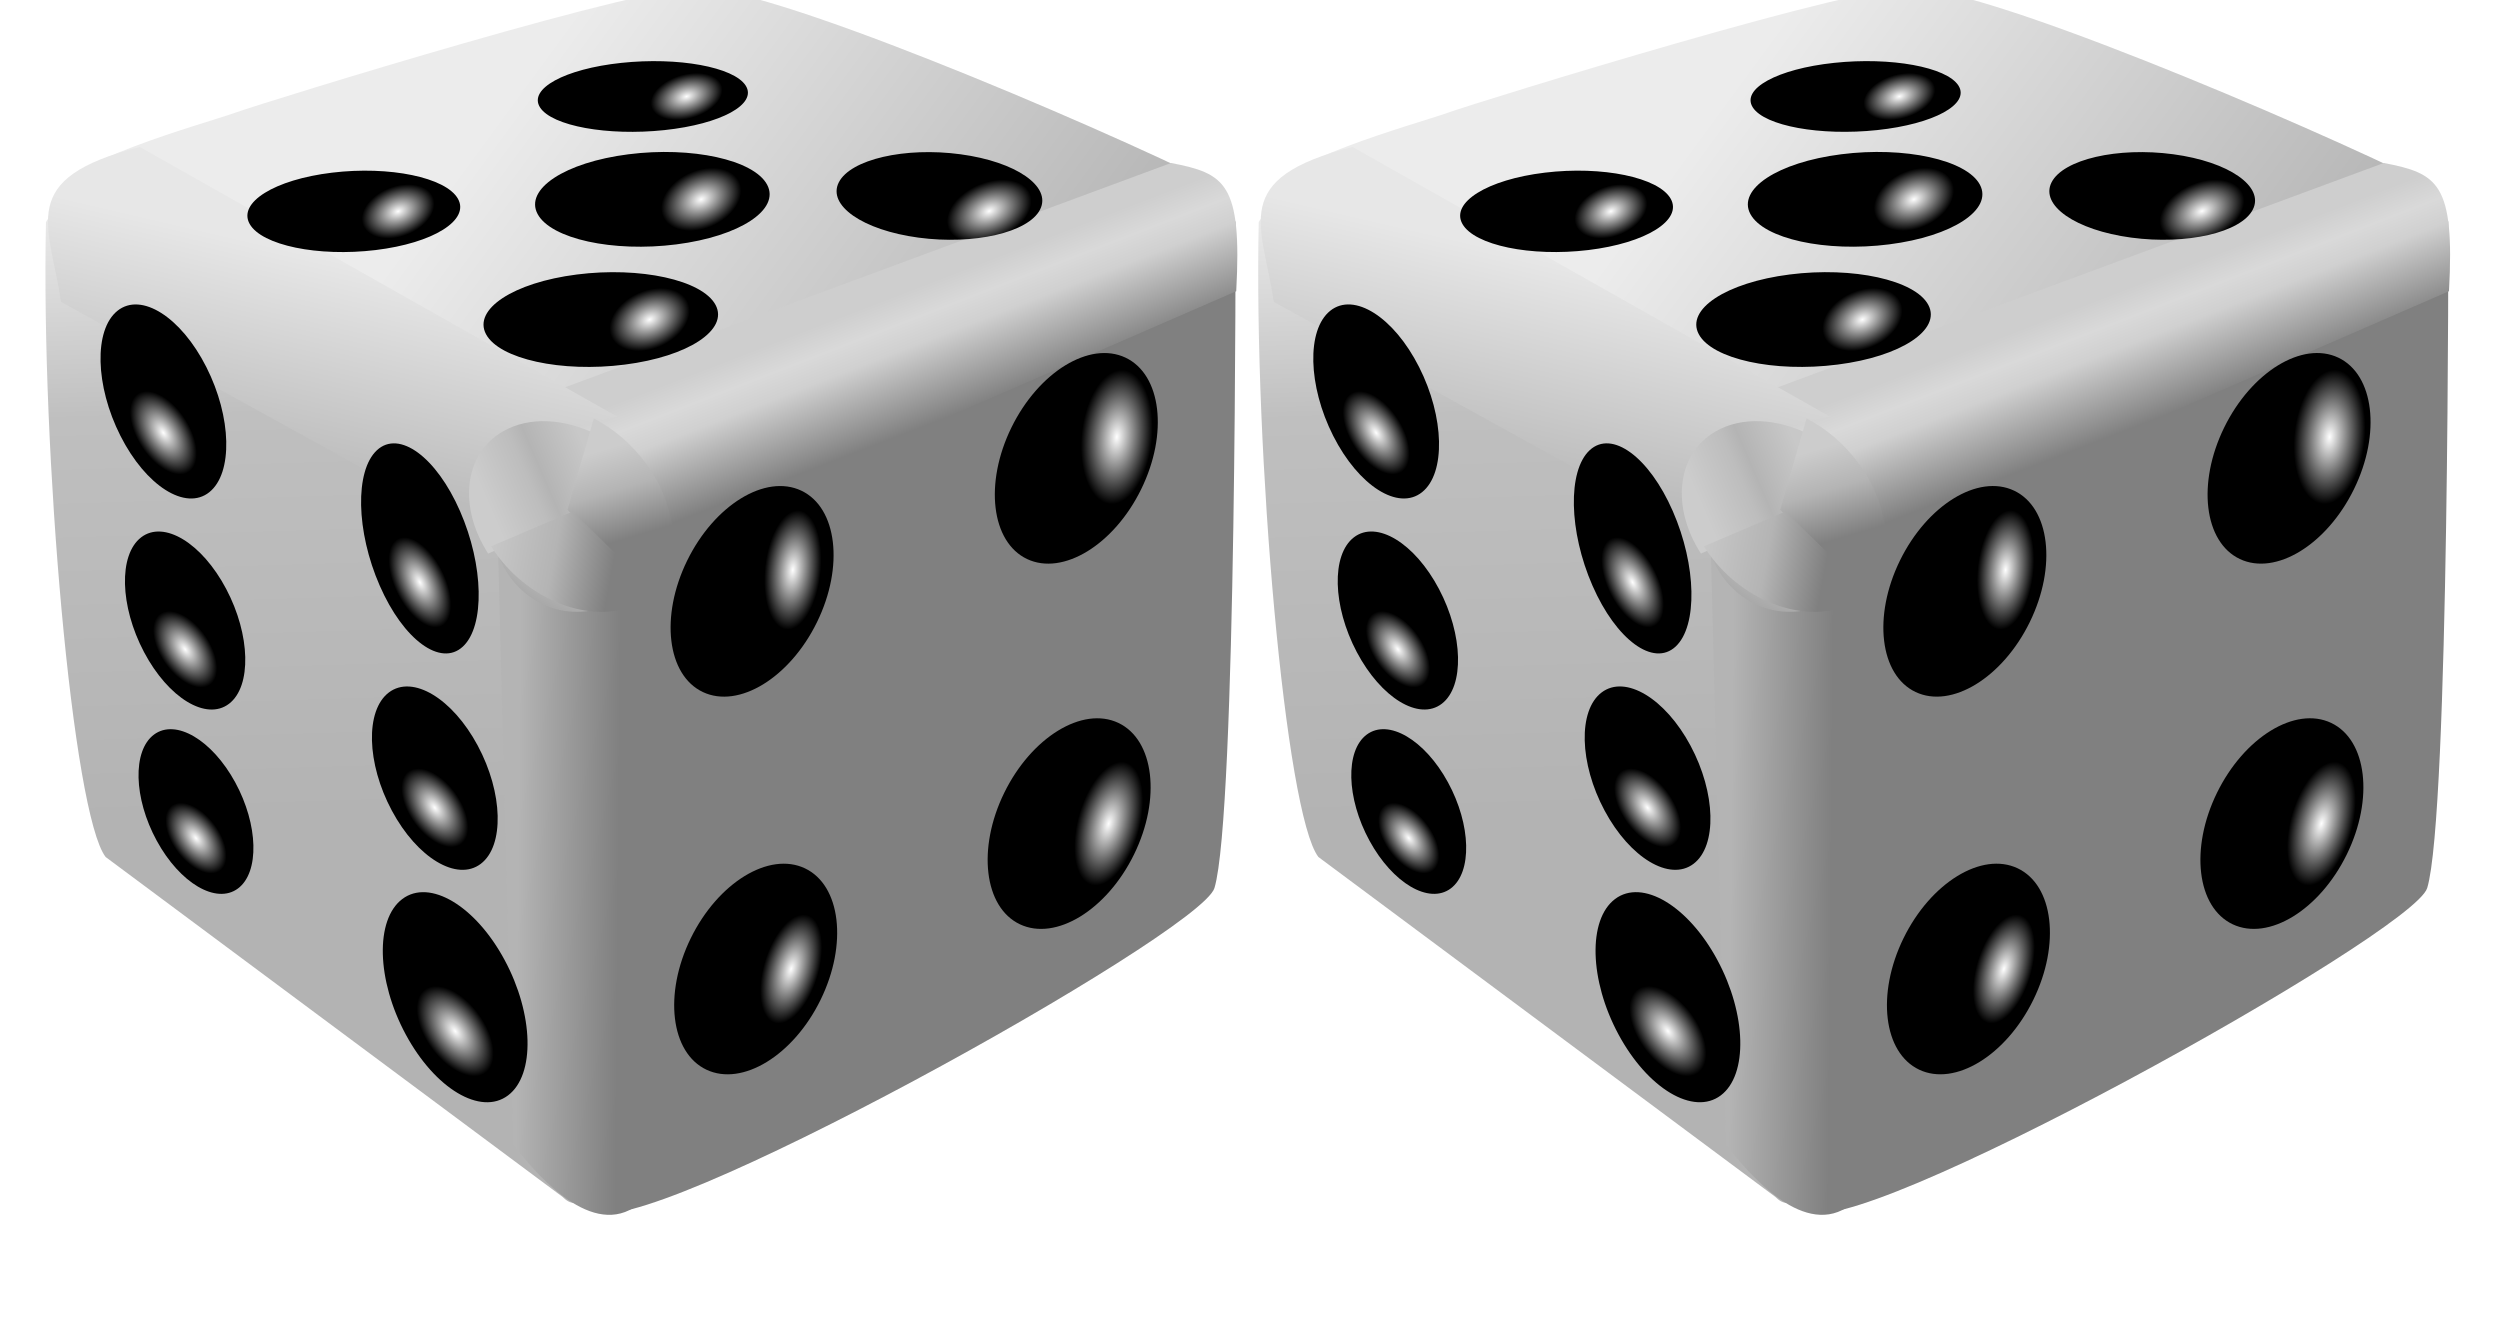
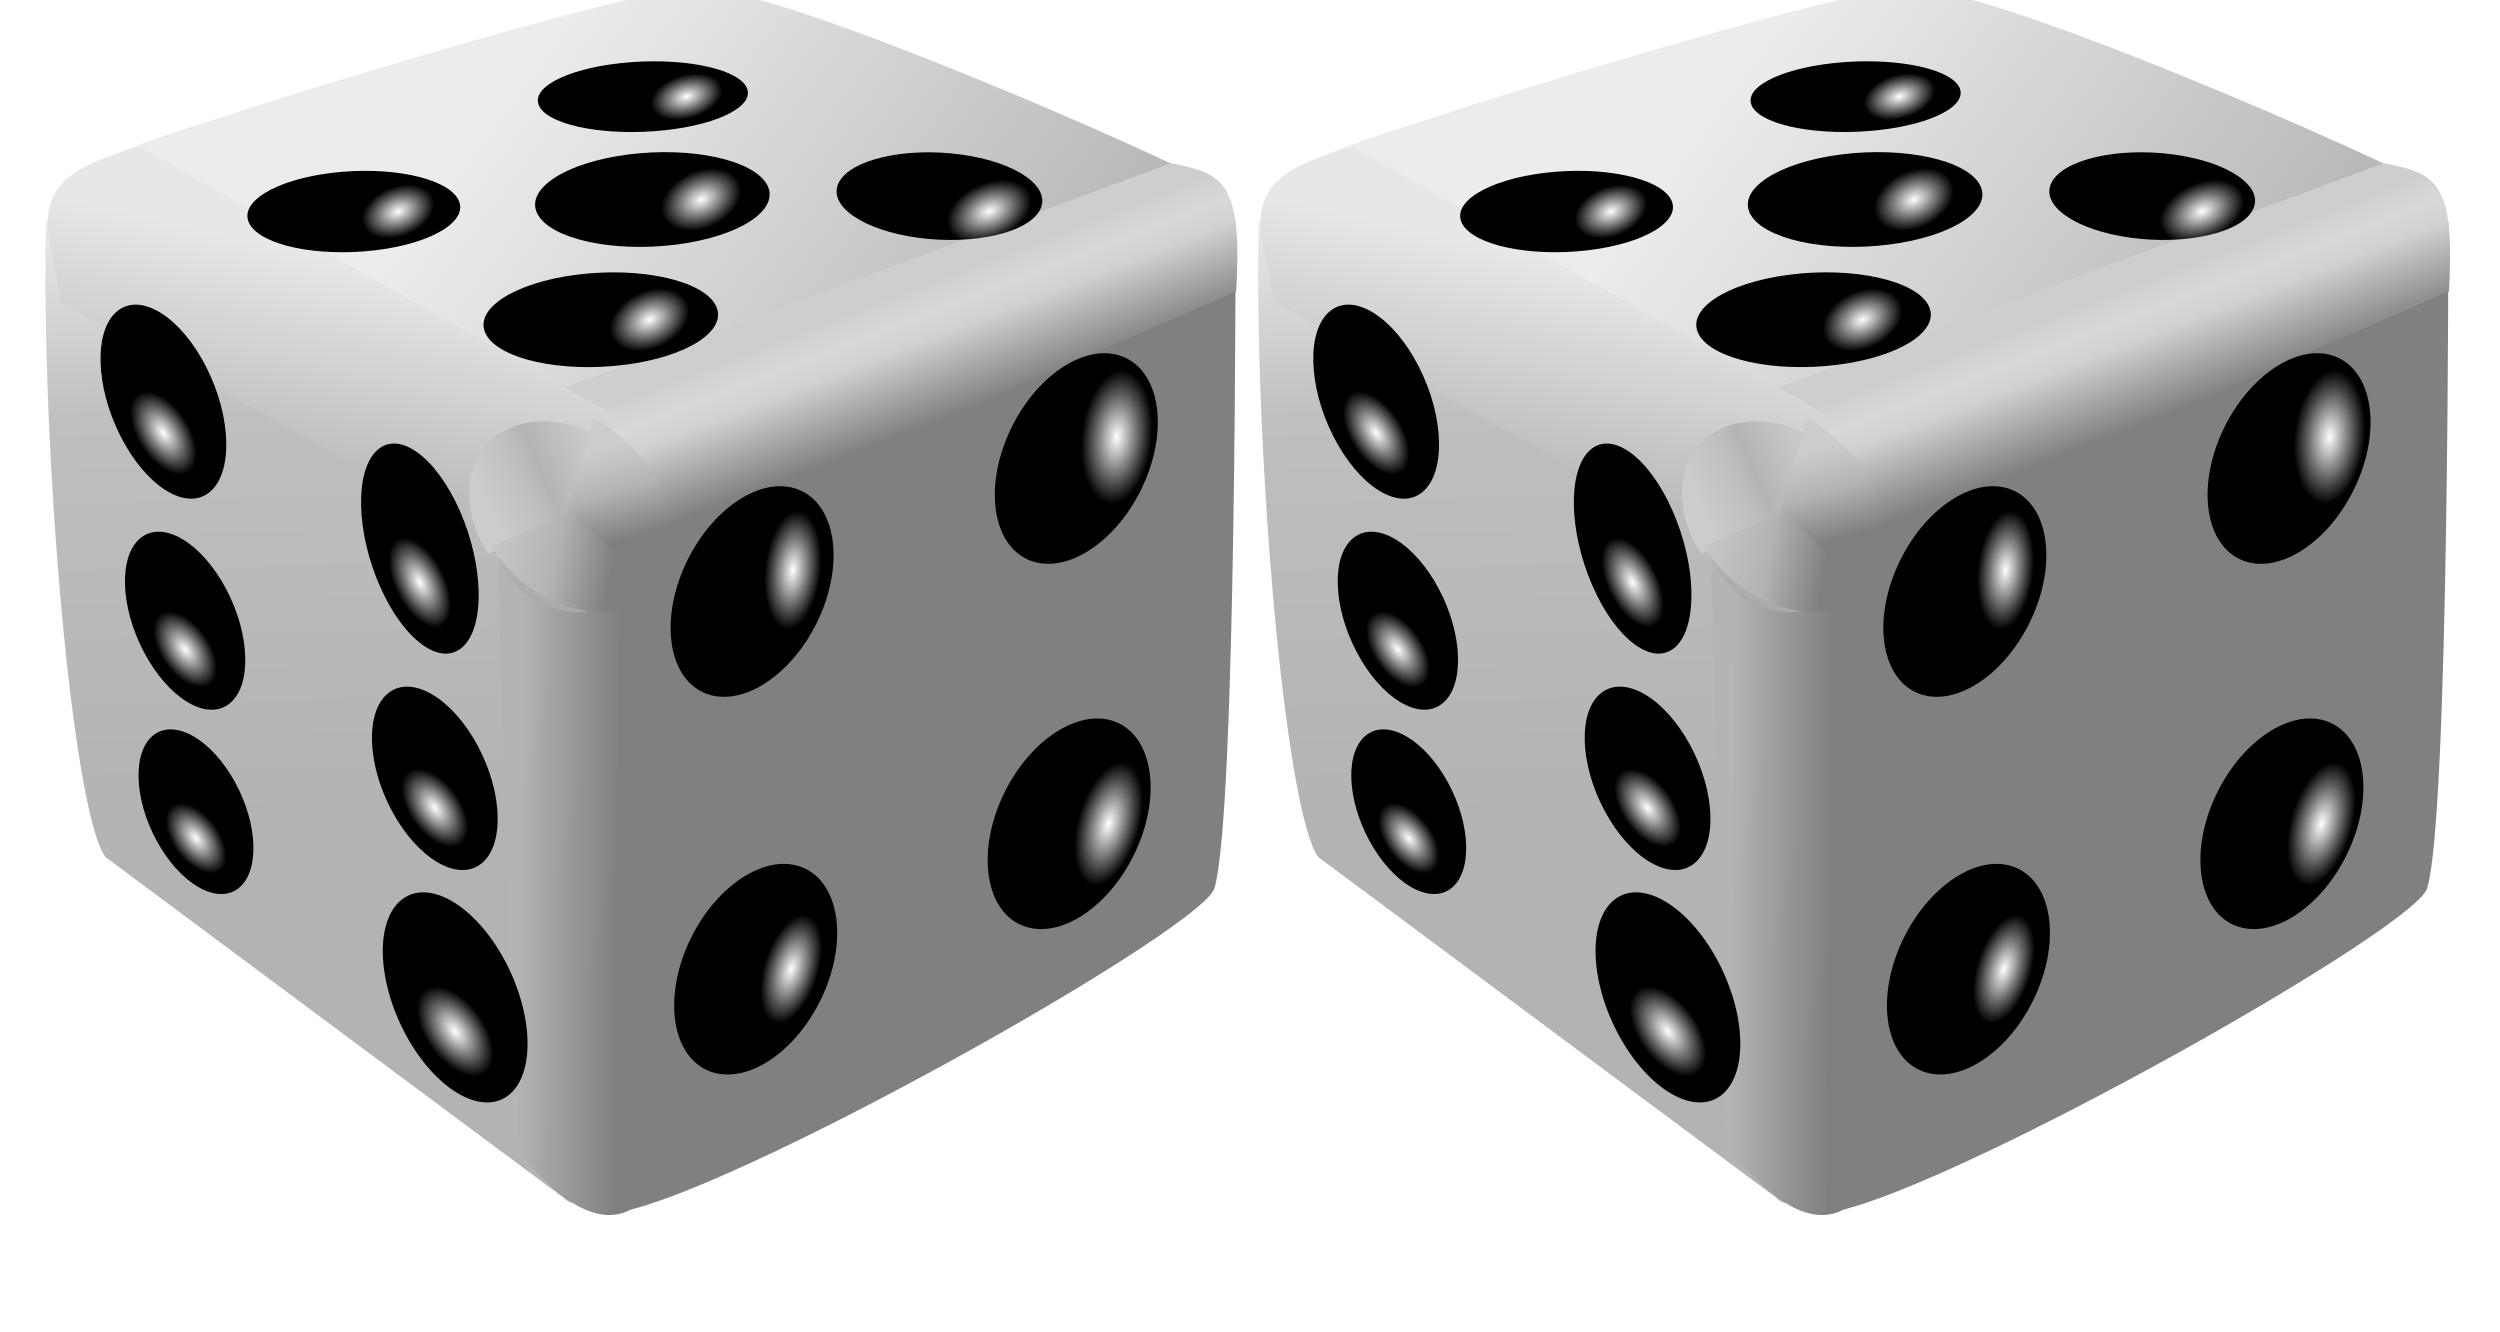
- <svg xmlns="http://www.w3.org/2000/svg" xmlns:xlink="http://www.w3.org/1999/xlink" viewBox="0 0 62 33" width="62px" height="33px">
+ <svg xmlns="http://www.w3.org/2000/svg" xmlns:xlink="http://www.w3.org/1999/xlink" viewBox="0 0 62 33" width="41.322px" height="22px">
  <defs>
    <linearGradient id="c">
      <stop stop-color="#ccc" offset="0" />
      <stop stop-color="#b4b4b4" offset="0.461" />
      <stop stop-color="#808080" offset="1" />
    </linearGradient>
    <linearGradient id="a">
      <stop stop-color="#fff" offset="0" />
      <stop offset="1" />
    </linearGradient>
    <linearGradient id="aa" x1="135.39" x2="278.74" y1="31.578" y2="135" gradientUnits="userSpaceOnUse">
      <stop stop-color="#ececec" offset="0" />
      <stop stop-color="#b5b5b5" offset="1" />
    </linearGradient>
    <linearGradient id="z" x1="79.836" x2="74.248" y1="244.01" y2="61.289" gradientUnits="userSpaceOnUse">
      <stop stop-color="#b3b3b3" offset="0" />
      <stop stop-color="#bfbfbf" offset="0.661" />
      <stop stop-color="#ebebeb" offset="1" />
    </linearGradient>
    <linearGradient id="y" x1="263.69" x2="188.8" y1="288.79" y2="108.1" gradientUnits="userSpaceOnUse">
      <stop stop-color="#808080" offset="0" />
      <stop stop-color="#808080" offset="0.834" />
      <stop stop-color="#808080" stop-opacity="0" offset="1" />
    </linearGradient>
    <linearGradient id="x" x1="139.05" x2="170.04" y1="252.67" y2="252.97" gradientTransform="matrix(.94833 0 0 1.0623 6.8156 -21.727)" gradientUnits="userSpaceOnUse">
      <stop stop-color="#b4b4b4" offset="0" />
      <stop stop-color="#808080" offset="1" />
    </linearGradient>
    <linearGradient id="w" x1="246.32" x2="232.02" y1="131.9" y2="95.349" gradientUnits="userSpaceOnUse">
      <stop stop-color="#808080" offset="0" />
      <stop stop-color="#d0d0d0" offset="0.598" />
      <stop stop-color="#d9d9d9" offset="0.787" />
      <stop stop-color="#cecece" offset="1" />
    </linearGradient>
    <linearGradient id="v" x1="76.279" x2="90.581" y1="139.84" y2="79.457" gradientUnits="userSpaceOnUse">
      <stop stop-color="#bcbcbc" offset="0" />
      <stop stop-color="#e7e7e7" offset="1" />
    </linearGradient>
    <linearGradient id="u" x1="-13.41" x2="-33.287" y1="-123.31" y2="-39.219" gradientTransform="matrix(-.20663 -.26045 .30792 -.17406 155.2 114.85)" gradientUnits="userSpaceOnUse">
      <stop stop-color="#ccc" offset="0" />
      <stop stop-color="#bdbdbd" offset="0.42" />
      <stop stop-color="#b4b4b4" offset="0.552" />
      <stop stop-color="#c8c8c8" offset="1" />
    </linearGradient>
    <linearGradient id="s" x1="-87.955" x2="-160" y1="-171.54" y2="-94.424" gradientTransform="matrix(-.20663 -.26045 .30792 -.17406 154.65 110.69)" gradientUnits="userSpaceOnUse">
      <stop stop-color="#ccc" offset="0" />
      <stop stop-color="#b4b4b4" offset="0.573" />
      <stop stop-color="#808080" offset="1" />
    </linearGradient>
    <linearGradient id="t" x1="-70" x2="-140" y1="-34.424" y2="-54.424" gradientTransform="matrix(-.21133 -.28432 .31493 -.19001 150.14 108.43)" gradientUnits="userSpaceOnUse" xlink:href="#c" />
    <radialGradient id="p" cx="342.86" cy="242.56" r="23.859" gradientTransform="matrix(.36634 .09991 -.20861 .76488 236.47 25.969)" gradientUnits="userSpaceOnUse" xlink:href="#a" />
    <radialGradient id="o" cx="219.69" cy="282.15" r="23.859" gradientTransform="matrix(.32269 .09589 -.19982 .67245 204 78.197)" gradientUnits="userSpaceOnUse" xlink:href="#a" />
    <radialGradient id="n" cx="259.41" cy="103.24" r="30.114" gradientTransform="matrix(-.11491 -.25499 .39474 -.17789 265.57 148.08)" gradientUnits="userSpaceOnUse" xlink:href="#a" />
    <radialGradient id="m" cx="184.74" cy="102.71" r="34.335" gradientTransform="matrix(.1073 .22488 -.32399 .15459 190.54 38.408)" gradientUnits="userSpaceOnUse" xlink:href="#a" />
    <radialGradient id="l" cx="300.1" cy="238.48" r="23.859" gradientTransform="matrix(.084395 -.83577 .43205 .043627 185.49 371.17)" gradientUnits="userSpaceOnUse" xlink:href="#a" />
    <radialGradient id="k" cx="230.58" cy="163.6" r="23.859" gradientTransform="matrix(.34207 .035805 -.077763 .74294 152.85 40.508)" gradientUnits="userSpaceOnUse" xlink:href="#a" />
    <radialGradient id="j" cx="37.103" cy="117.22" r="18.41" gradientTransform="matrix(.34914 -.21992 .40044 .63573 -25.152 63.157)" gradientUnits="userSpaceOnUse" xlink:href="#a" />
    <radialGradient id="i" cx="158.91" cy="150.57" r="24.632" gradientTransform="matrix(.64412 -1.5728 2.1875 .72334 -272.81 291.6)" gradientUnits="userSpaceOnUse" xlink:href="#c" />
    <linearGradient id="gradient-9" x1="135.39" x2="278.74" y1="31.578" y2="135" gradientUnits="userSpaceOnUse">
      <stop stop-color="#ececec" offset="0" />
      <stop stop-color="#b5b5b5" offset="1" />
    </linearGradient>
    <linearGradient id="gradient-10" x1="79.836" x2="74.248" y1="244.01" y2="61.289" gradientUnits="userSpaceOnUse">
      <stop stop-color="#b3b3b3" offset="0" />
      <stop stop-color="#bfbfbf" offset="0.661" />
      <stop stop-color="#ebebeb" offset="1" />
    </linearGradient>
    <linearGradient id="gradient-11" x1="263.69" x2="188.8" y1="288.79" y2="108.1" gradientUnits="userSpaceOnUse">
      <stop stop-color="#808080" offset="0" />
      <stop stop-color="#808080" offset="0.834" />
      <stop stop-color="#808080" stop-opacity="0" offset="1" />
    </linearGradient>
    <radialGradient id="a-8" cx="342.86" cy="242.56" r="23.859" gradientTransform="matrix(.36634 .09991 -.20861 .76488 236.47 25.969)" gradientUnits="userSpaceOnUse" xlink:href="#a" />
    <radialGradient id="a-9" cx="219.69" cy="282.15" r="23.859" gradientTransform="matrix(.32269 .09589 -.19982 .67245 204 78.197)" gradientUnits="userSpaceOnUse" xlink:href="#a" />
    <linearGradient id="gradient-12" x1="139.05" x2="170.04" y1="252.67" y2="252.97" gradientTransform="matrix(.94833 0 0 1.0623 6.8156 -21.727)" gradientUnits="userSpaceOnUse">
      <stop stop-color="#b4b4b4" offset="0" />
      <stop stop-color="#808080" offset="1" />
    </linearGradient>
    <linearGradient id="gradient-13" x1="246.32" x2="232.02" y1="131.9" y2="95.349" gradientUnits="userSpaceOnUse">
      <stop stop-color="#808080" offset="0" />
      <stop stop-color="#d0d0d0" offset="0.598" />
      <stop stop-color="#d9d9d9" offset="0.787" />
      <stop stop-color="#cecece" offset="1" />
    </linearGradient>
    <radialGradient id="a-10" cx="259.41" cy="103.24" r="30.114" gradientTransform="matrix(-.11491 -.25499 .39474 -.17789 265.57 148.08)" gradientUnits="userSpaceOnUse" xlink:href="#a" />
    <radialGradient id="a-11" cx="184.74" cy="102.71" r="34.335" gradientTransform="matrix(.1073 .22488 -.32399 .15459 190.54 38.408)" gradientUnits="userSpaceOnUse" xlink:href="#a" />
    <radialGradient id="a-12" cx="300.1" cy="238.48" r="23.859" gradientTransform="matrix(.084395 -.83577 .43205 .043627 185.49 371.17)" gradientUnits="userSpaceOnUse" xlink:href="#a" />
    <radialGradient id="a-13" cx="230.58" cy="163.6" r="23.859" gradientTransform="matrix(.34207 .035805 -.077763 .74294 152.85 40.508)" gradientUnits="userSpaceOnUse" xlink:href="#a" />
    <linearGradient id="gradient-14" x1="76.279" x2="90.581" y1="139.84" y2="79.457" gradientUnits="userSpaceOnUse">
      <stop stop-color="#bcbcbc" offset="0" />
      <stop stop-color="#e7e7e7" offset="1" />
    </linearGradient>
    <radialGradient id="a-14" cx="37.103" cy="117.22" r="18.41" gradientTransform="matrix(.34914 -.21992 .40044 .63573 -25.152 63.157)" gradientUnits="userSpaceOnUse" xlink:href="#a" />
    <radialGradient id="c-3" cx="158.91" cy="150.57" r="24.632" gradientTransform="matrix(.64412 -1.5728 2.1875 .72334 -272.81 291.6)" gradientUnits="userSpaceOnUse" xlink:href="#c" />
    <linearGradient id="gradient-15" x1="-13.41" x2="-33.287" y1="-123.31" y2="-39.219" gradientTransform="matrix(-.20663 -.26045 .30792 -.17406 155.2 114.85)" gradientUnits="userSpaceOnUse">
      <stop stop-color="#ccc" offset="0" />
      <stop stop-color="#bdbdbd" offset="0.42" />
      <stop stop-color="#b4b4b4" offset="0.552" />
      <stop stop-color="#c8c8c8" offset="1" />
    </linearGradient>
    <linearGradient id="c-4" x1="-70" x2="-140" y1="-34.424" y2="-54.424" gradientTransform="matrix(-.21133 -.28432 .31493 -.19001 150.14 108.43)" gradientUnits="userSpaceOnUse" xlink:href="#c" />
    <linearGradient id="gradient-16" x1="-87.955" x2="-160" y1="-171.54" y2="-94.424" gradientTransform="matrix(-.20663 -.26045 .30792 -.17406 154.65 110.69)" gradientUnits="userSpaceOnUse">
      <stop stop-color="#ccc" offset="0" />
      <stop stop-color="#b4b4b4" offset="0.573" />
      <stop stop-color="#808080" offset="1" />
    </linearGradient>
  </defs>
  <g id="ab" transform="matrix(0.088321, 0, 0, 0.085801, 1.139577, -0.396608)" style="transform-origin: -0.14px 1.397px;">
    <g transform="matrix(.95913 0 0 .97178 -.33871 3.8605)">
      <path d="m190.56-2.337c16.589-3.239 116.85 40.148 151.69 57.839 24.553 12.468-193.89 84.334-193.89 84.334-45.919-28.673-152.18-39.261-144.93-80.363-0.581-9.927 43.582-21.971 52.315-25.163s125.35-39.843 134.81-36.648z" fill="url(#aa)" fill-rule="evenodd" />
      <path d="m0.353 66.883c11.317-23.132 151.54 57.88 150.49 76.95 6.346 74.712 20.791 233.35 0.711 212.91l-133.72-101.05c-9.636-12.675-18.935-120.13-17.477-188.81z" fill="url(#z)" fill-rule="evenodd" />
      <path d="m348.61 66.615-199 71.379s-0.781 210.86 11.238 222.71c11.616 11.459 177.51-82.121 181.59-95.781 6.517-21.846 6.176-198.31 6.176-198.31z" fill="url(#y)" fill-rule="evenodd" />
      <path d="m318.91 254.9c-7.956 16.54-22.922 25.854-33.422 20.8s-12.557-22.561-4.593-39.097 22.922-25.854 33.422-20.8 12.557 22.561 4.593 39.097z" fill="url(#p)" />
      <path d="m227.14 298.15c-7.956 16.54-22.922 25.854-33.422 20.8s-12.557-22.561-4.593-39.097 22.922-25.854 33.422-20.8 12.557 22.561 4.593 39.097z" fill="url(#o)" />
      <path d="m171.08 138.65c-16.278 8.802-30.922 1.128-39.183-6.753l5.275 209.34c8.623 11.443 24.786 28.789 37.676 16.882 2.907-2.685-3.014-217.78-3.768-219.47z" fill="url(#x)" fill-rule="evenodd" />
      <path d="m149.38 175.6c-1.197-24.048-3.326-42.413-18.275-51.647l198.64-74.69c15.796 3.116 20.808 5.912 19.07 38.14l-199.44 88.198z" fill="url(#w)" fill-rule="evenodd" />
      <path d="m268.1 46.67c16.275 2.223 26.709 9.579 23.301 16.426s-19.365 10.593-35.637 8.364c-16.275-2.223-26.709-9.579-23.301-16.426s19.365-10.593 35.637-8.364z" fill="url(#n)" />
      <path id="q" d="m169.82 109.23c18.556-2.403 30.452-10.354 26.567-17.755s-22.079-11.45-40.632-9.041c-18.556 2.403-30.452 10.354-26.567 17.755s22.079 11.45 40.632 9.041z" fill="url(#m)" />
      <path d="m321.01 146.26c-7.956 16.54-22.922 25.854-33.422 20.8s-12.557-22.561-4.593-39.097 22.922-25.854 33.422-20.8 12.557 22.561 4.593 39.097z" fill="url(#l)" />
      <path d="m226.09 185.82c-7.956 16.54-22.922 25.854-33.422 20.8s-12.557-22.561-4.593-39.097 22.922-25.854 33.422-20.8 12.557 22.561 4.593 39.097z" fill="url(#k)" />
      <path d="m142.23 167.65c-3.607-18.33-8.104-36.956 25.426-42.907l-139.84-80.252c-36.326 9.393-26.457 22.873-23.043 46.085l137.46 77.074z" fill="url(#v)" fill-rule="evenodd" />
      <path id="r" d="m22.169 130.43c7.423 14.899 19.074 22.396 26.018 16.743s6.552-22.314-0.877-37.208c-7.423-14.899-19.074-22.396-26.018-16.743s-6.552 22.314 0.877 37.208z" fill="url(#j)" />
      <path transform="matrix(1 0 0 1.0984 -3.1783 -9.2483)" d="m183.55 150.57c0.005 13.388-11.024 24.244-24.632 24.244s-24.637-10.856-24.632-24.244c-0.005-13.388 11.024-24.244 24.632-24.244s24.637 10.856 24.632 24.244z" fill="url(#i)" fill-rule="evenodd" />
      <path id="b" d="m169.82 109.23c18.556-2.403 30.452-10.354 26.567-17.755s-22.079-11.45-40.632-9.041c-18.556 2.403-30.452 10.354-26.567 17.755s22.079 11.45 40.632 9.041z" fill="url(#m)" transform="matrix(1, 0, 0, 1, 15.097, -35.756)" />
      <path d="m169.82 109.23c18.556-2.403 30.452-10.354 26.567-17.755s-22.079-11.45-40.632-9.041c-18.556 2.403-30.452 10.354-26.567 17.755s22.079 11.45 40.632 9.041z" fill="url(#m)" transform="matrix(0.9074301, 0, 0, 0.85905, -57.23752, -18.67319)" />
      <path d="m169.82 109.23c18.556-2.403 30.452-10.354 26.567-17.755s-22.079-11.45-40.632-9.041c-18.556 2.403-30.452 10.354-26.567 17.755s22.079 11.45 40.632 9.041z" fill="url(#m)" transform="matrix(0.89586, 0, 0, 0.7463, 29.2678, -42.0347)" />
      <path id="g" d="m22.169 130.43c7.423 14.899 19.074 22.396 26.018 16.743s6.552-22.314-0.877-37.208c-7.423-14.899-19.074-22.396-26.018-16.743s-6.552 22.314 0.877 37.208z" fill="url(#j)" transform="matrix(0.95684, 0, 0, 0.9174001, 7.856, 75.083)" />
      <path id="f" d="m22.169 130.43c7.423 14.899 19.074 22.396 26.018 16.743s6.552-22.314-0.877-37.208c-7.423-14.899-19.074-22.396-26.018-16.743s-6.552 22.314 0.877 37.208z" fill="url(#j)" transform="matrix(0.9136771, 0, 0, 0.8485676, 12.53372, 140.1675)" />
      <path id="e" d="m22.169 130.43c7.423 14.899 19.074 22.396 26.018 16.743s6.552-22.314-0.877-37.208c-7.423-14.899-19.074-22.396-26.018-16.743s-6.552 22.314 0.877 37.208z" fill="url(#j)" transform="matrix(1.15105, 0, 0, 1.082603, 80.16897, 167.2637)" />
      <path id="d" d="m22.169 130.43c7.423 14.899 19.074 22.396 26.018 16.743s6.552-22.314-0.877-37.208c-7.423-14.899-19.074-22.396-26.018-16.743s-6.552 22.314 0.877 37.208z" fill="url(#j)" transform="matrix(0.9999865, 0, 0, 0.9449388, 79.4574, 118.6545)" />
      <path d="m22.169 130.43c7.423 14.899 19.074 22.396 26.018 16.743s6.552-22.314-0.877-37.208c-7.423-14.899-19.074-22.396-26.018-16.743s-6.552 22.314 0.877 37.208z" fill="url(#j)" transform="matrix(0.9352475, 0, 0, 1.082616, 77.33644, 33.77243)" />
    </g>
    <g transform="matrix(1 0 0 1.0571 0 -7.2184)" fill-rule="evenodd">
      <path d="m124.18 162.57 22.677-9.942 7.838-22.586c-8.998-4.423-18.996-5.059-26.435-0.854-10.946 6.187-12.508 20.685-4.081 33.383z" fill="url(#u)" />
      <path d="m146.43 150.58 23.574 24.102c8.469-8.33 8.186-23.68-1.382-36.552-4.08-5.489-9.272-9.743-14.792-12.516l-7.401 24.966z" fill="url(#t)" />
      <path d="m127.19 163.64c10.525 13.266 28.57 18.663 40.285 12.041 1.302-0.736 2.475-1.596 3.51-2.55l-23.049-22.078-22.939 9.524c0.666 1.033 1.395 2.058 2.193 3.063z" fill="url(#s)" />
    </g>
  </g>
  <g id="g-2" transform="matrix(0.088321, 0, 0, 0.085801, 31.21597, -0.396965)" style="transform-origin: -0.14px 1.397px;">
    <g transform="matrix(.95913 0 0 .97178 -.33871 3.8605)">
      <path d="m190.56-2.337c16.589-3.239 116.85 40.148 151.69 57.839 24.553 12.468-193.89 84.334-193.89 84.334-45.919-28.673-152.18-39.261-144.93-80.363-0.581-9.927 43.582-21.971 52.315-25.163s125.35-39.843 134.81-36.648z" fill="url(#gradient-9)" fill-rule="evenodd" />
      <path d="m0.353 66.883c11.317-23.132 151.54 57.88 150.49 76.95 6.346 74.712 20.791 233.35 0.711 212.91l-133.72-101.05c-9.636-12.675-18.935-120.13-17.477-188.81z" fill="url(#gradient-10)" fill-rule="evenodd" />
      <path d="m348.61 66.615-199 71.379s-0.781 210.86 11.238 222.71c11.616 11.459 177.51-82.121 181.59-95.781 6.517-21.846 6.176-198.31 6.176-198.31z" fill="url(#gradient-11)" fill-rule="evenodd" />
      <path d="m318.91 254.9c-7.956 16.54-22.922 25.854-33.422 20.8s-12.557-22.561-4.593-39.097 22.922-25.854 33.422-20.8 12.557 22.561 4.593 39.097z" fill="url(#a-8)" />
      <path d="m227.14 298.15c-7.956 16.54-22.922 25.854-33.422 20.8s-12.557-22.561-4.593-39.097 22.922-25.854 33.422-20.8 12.557 22.561 4.593 39.097z" fill="url(#a-9)" />
      <path d="m171.08 138.65c-16.278 8.802-30.922 1.128-39.183-6.753l5.275 209.34c8.623 11.443 24.786 28.789 37.676 16.882 2.907-2.685-3.014-217.78-3.768-219.47z" fill="url(#gradient-12)" fill-rule="evenodd" />
      <path d="m149.38 175.6c-1.197-24.048-3.326-42.413-18.275-51.647l198.64-74.69c15.796 3.116 20.808 5.912 19.07 38.14l-199.44 88.198z" fill="url(#gradient-13)" fill-rule="evenodd" />
      <path d="m268.1 46.67c16.275 2.223 26.709 9.579 23.301 16.426s-19.365 10.593-35.637 8.364c-16.275-2.223-26.709-9.579-23.301-16.426s19.365-10.593 35.637-8.364z" fill="url(#a-10)" />
      <path id="path-8" d="m169.82 109.23c18.556-2.403 30.452-10.354 26.567-17.755s-22.079-11.45-40.632-9.041c-18.556 2.403-30.452 10.354-26.567 17.755s22.079 11.45 40.632 9.041z" fill="url(#a-11)" />
      <path d="m321.01 146.26c-7.956 16.54-22.922 25.854-33.422 20.8s-12.557-22.561-4.593-39.097 22.922-25.854 33.422-20.8 12.557 22.561 4.593 39.097z" fill="url(#a-12)" />
      <path d="m226.09 185.82c-7.956 16.54-22.922 25.854-33.422 20.8s-12.557-22.561-4.593-39.097 22.922-25.854 33.422-20.8 12.557 22.561 4.593 39.097z" fill="url(#a-13)" />
      <path d="m142.23 167.65c-3.607-18.33-8.104-36.956 25.426-42.907l-139.84-80.252c-36.326 9.393-26.457 22.873-23.043 46.085l137.46 77.074z" fill="url(#gradient-14)" fill-rule="evenodd" />
      <path id="path-9" d="m22.169 130.43c7.423 14.899 19.074 22.396 26.018 16.743s6.552-22.314-0.877-37.208c-7.423-14.899-19.074-22.396-26.018-16.743s-6.552 22.314 0.877 37.208z" fill="url(#a-14)" />
      <path transform="matrix(1 0 0 1.0984 -3.1783 -9.2483)" d="m183.55 150.57c0.005 13.388-11.024 24.244-24.632 24.244s-24.637-10.856-24.632-24.244c-0.005-13.388 11.024-24.244 24.632-24.244s24.637 10.856 24.632 24.244z" fill="url(#c-3)" fill-rule="evenodd" />
      <path id="path-10" d="m169.82 109.23c18.556-2.403 30.452-10.354 26.567-17.755s-22.079-11.45-40.632-9.041c-18.556 2.403-30.452 10.354-26.567 17.755s22.079 11.45 40.632 9.041z" fill="url(#a-11)" transform="matrix(1, 0, 0, 1, 15.097, -35.756)" />
      <path d="m169.82 109.23c18.556-2.403 30.452-10.354 26.567-17.755s-22.079-11.45-40.632-9.041c-18.556 2.403-30.452 10.354-26.567 17.755s22.079 11.45 40.632 9.041z" fill="url(#a-11)" transform="matrix(0.9074301, 0, 0, 0.85905, -57.23752, -18.67319)" />
      <path d="m169.82 109.23c18.556-2.403 30.452-10.354 26.567-17.755s-22.079-11.45-40.632-9.041c-18.556 2.403-30.452 10.354-26.567 17.755s22.079 11.45 40.632 9.041z" fill="url(#a-11)" transform="matrix(0.89586, 0, 0, 0.7463, 29.2678, -42.0347)" />
      <path id="path-11" d="m22.169 130.43c7.423 14.899 19.074 22.396 26.018 16.743s6.552-22.314-0.877-37.208c-7.423-14.899-19.074-22.396-26.018-16.743s-6.552 22.314 0.877 37.208z" fill="url(#a-14)" transform="matrix(0.95684, 0, 0, 0.9174001, 7.856, 75.083)" />
      <path id="path-12" d="m22.169 130.43c7.423 14.899 19.074 22.396 26.018 16.743s6.552-22.314-0.877-37.208c-7.423-14.899-19.074-22.396-26.018-16.743s-6.552 22.314 0.877 37.208z" fill="url(#a-14)" transform="matrix(0.9136771, 0, 0, 0.8485676, 12.53372, 140.1675)" />
      <path id="path-13" d="m22.169 130.43c7.423 14.899 19.074 22.396 26.018 16.743s6.552-22.314-0.877-37.208c-7.423-14.899-19.074-22.396-26.018-16.743s-6.552 22.314 0.877 37.208z" fill="url(#a-14)" transform="matrix(1.15105, 0, 0, 1.082603, 80.16897, 167.2637)" />
      <path id="path-14" d="m22.169 130.43c7.423 14.899 19.074 22.396 26.018 16.743s6.552-22.314-0.877-37.208c-7.423-14.899-19.074-22.396-26.018-16.743s-6.552 22.314 0.877 37.208z" fill="url(#a-14)" transform="matrix(0.9999865, 0, 0, 0.9449388, 79.4574, 118.6545)" />
      <path d="m22.169 130.43c7.423 14.899 19.074 22.396 26.018 16.743s6.552-22.314-0.877-37.208c-7.423-14.899-19.074-22.396-26.018-16.743s-6.552 22.314 0.877 37.208z" fill="url(#a-14)" transform="matrix(0.9352475, 0, 0, 1.082616, 77.33644, 33.77243)" />
    </g>
    <g transform="matrix(1 0 0 1.0571 0 -7.2184)" fill-rule="evenodd">
      <path d="m124.18 162.57 22.677-9.942 7.838-22.586c-8.998-4.423-18.996-5.059-26.435-0.854-10.946 6.187-12.508 20.685-4.081 33.383z" fill="url(#gradient-15)" />
      <path d="m146.43 150.58 23.574 24.102c8.469-8.33 8.186-23.68-1.382-36.552-4.08-5.489-9.272-9.743-14.792-12.516l-7.401 24.966z" fill="url(#c-4)" />
      <path d="m127.19 163.64c10.525 13.266 28.57 18.663 40.285 12.041 1.302-0.736 2.475-1.596 3.51-2.55l-23.049-22.078-22.939 9.524c0.666 1.033 1.395 2.058 2.193 3.063z" fill="url(#gradient-16)" />
    </g>
  </g>
</svg>
